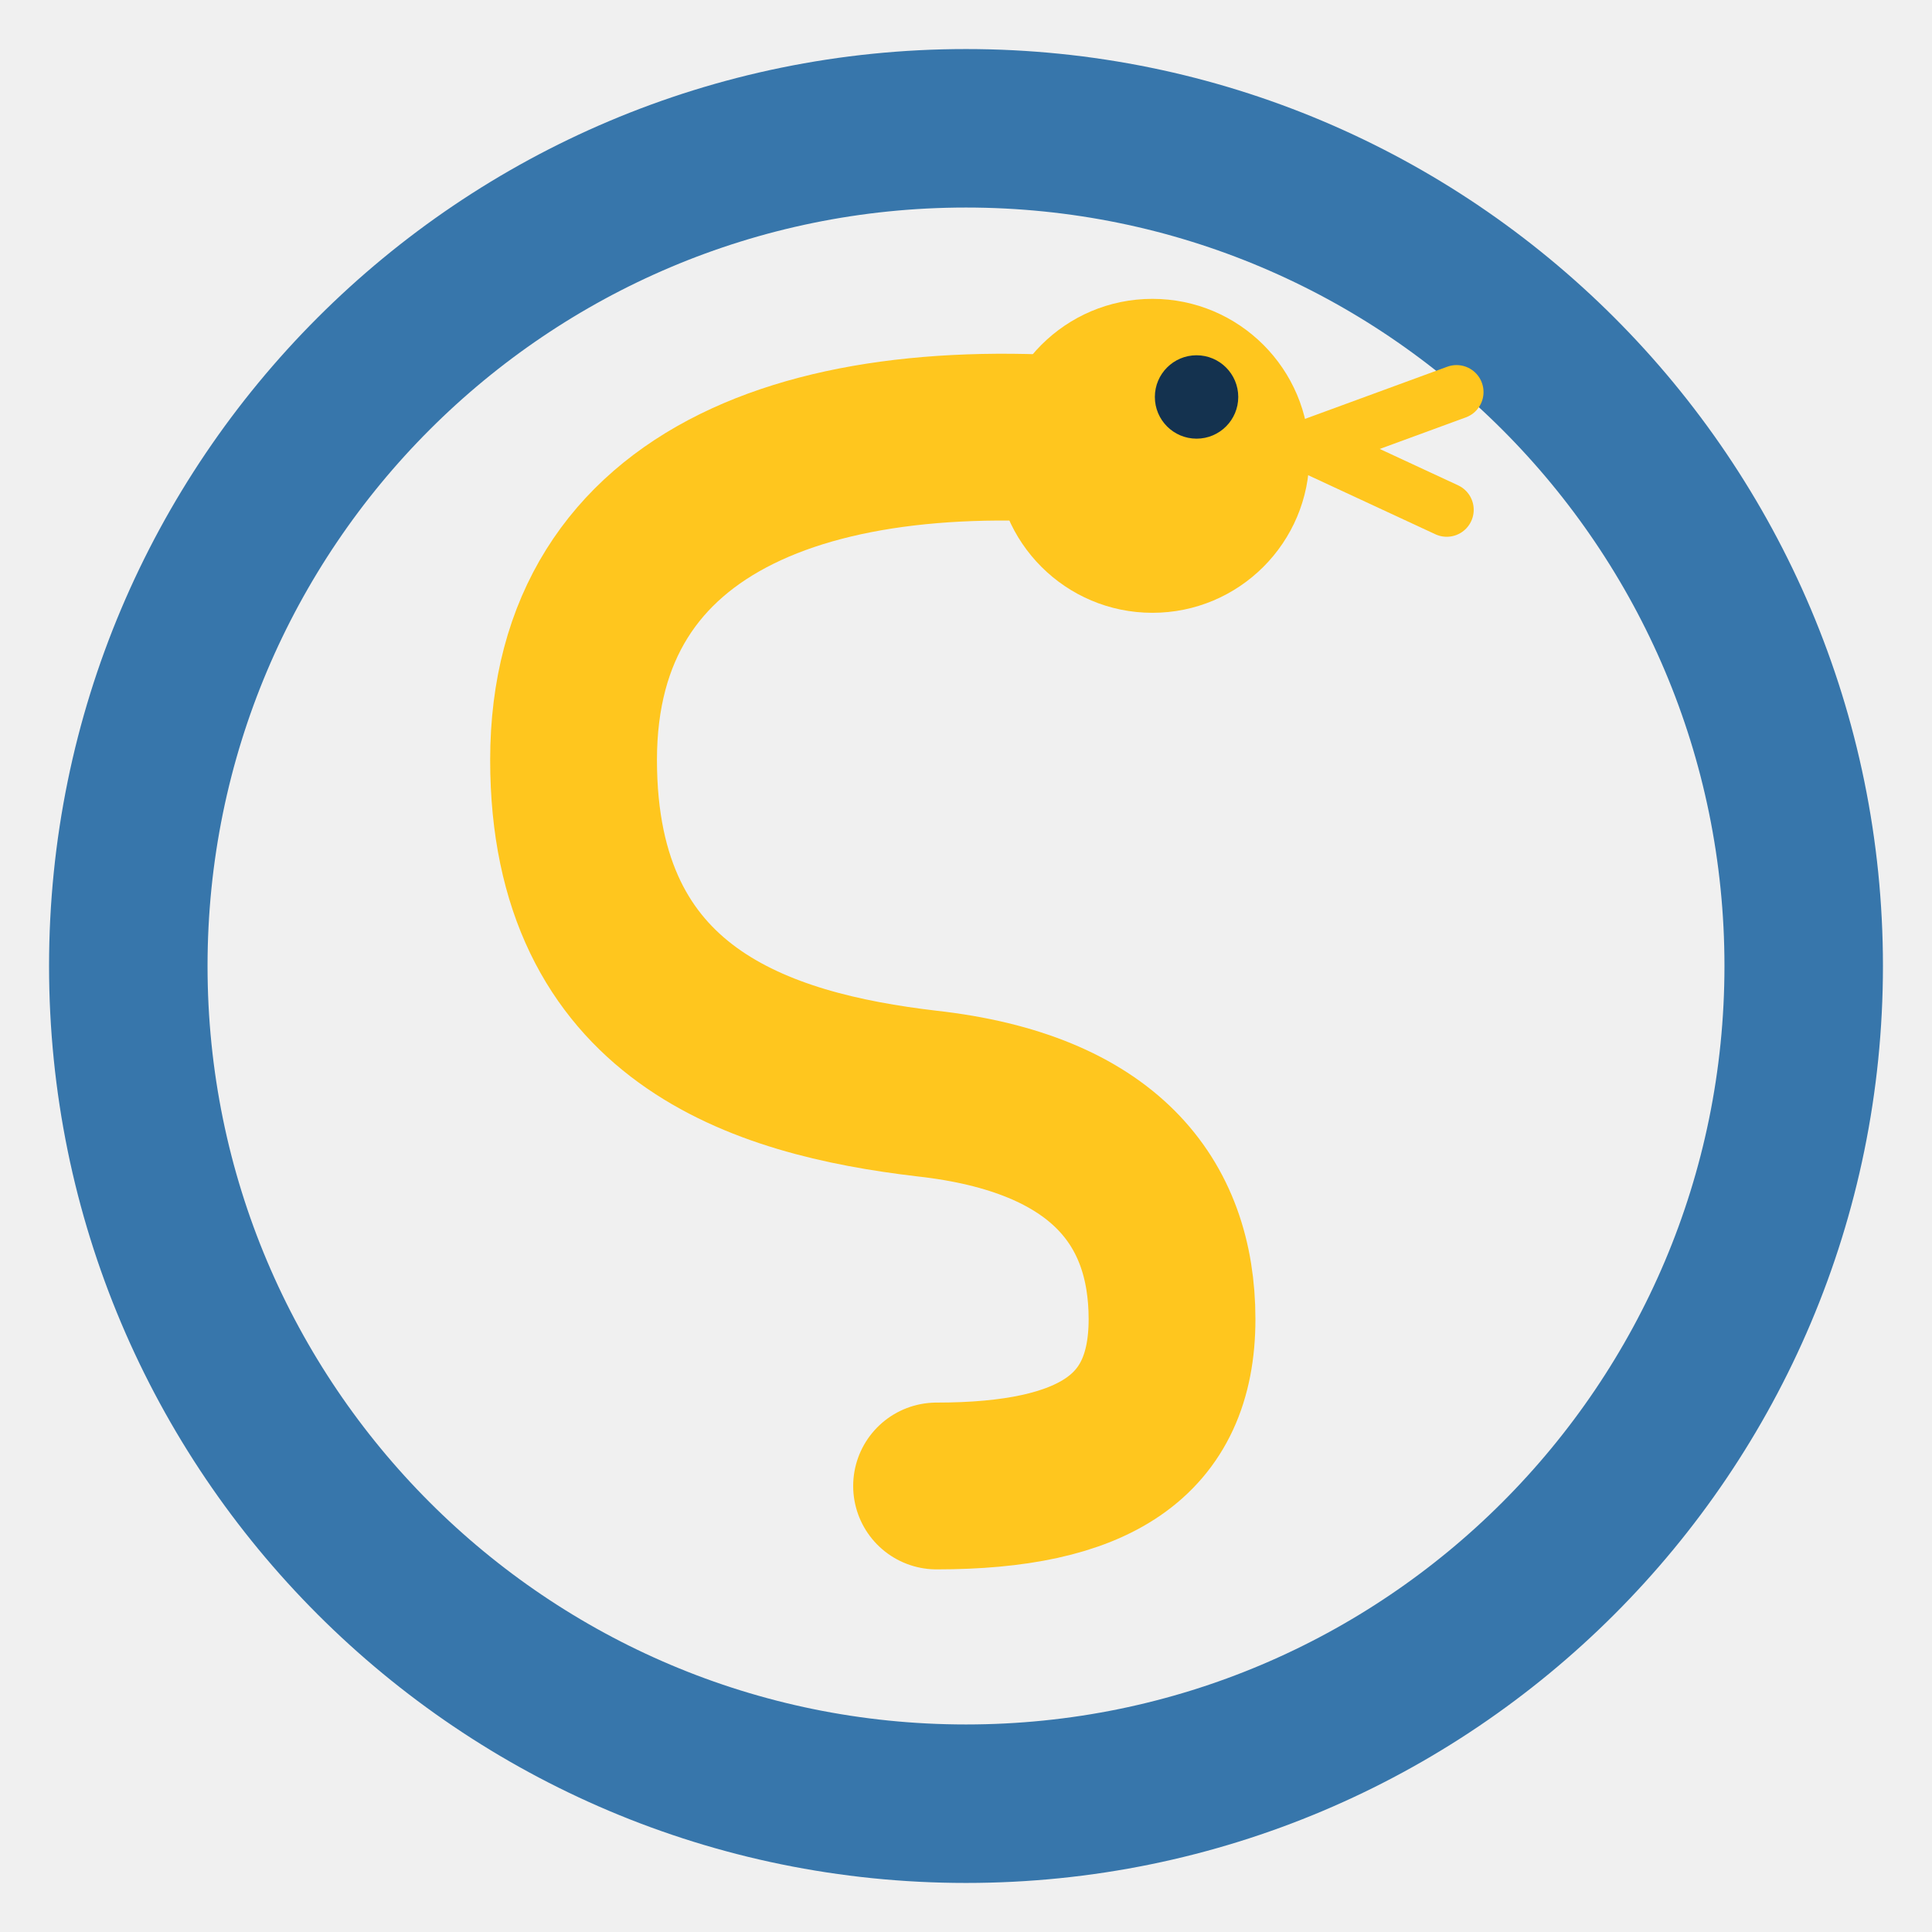
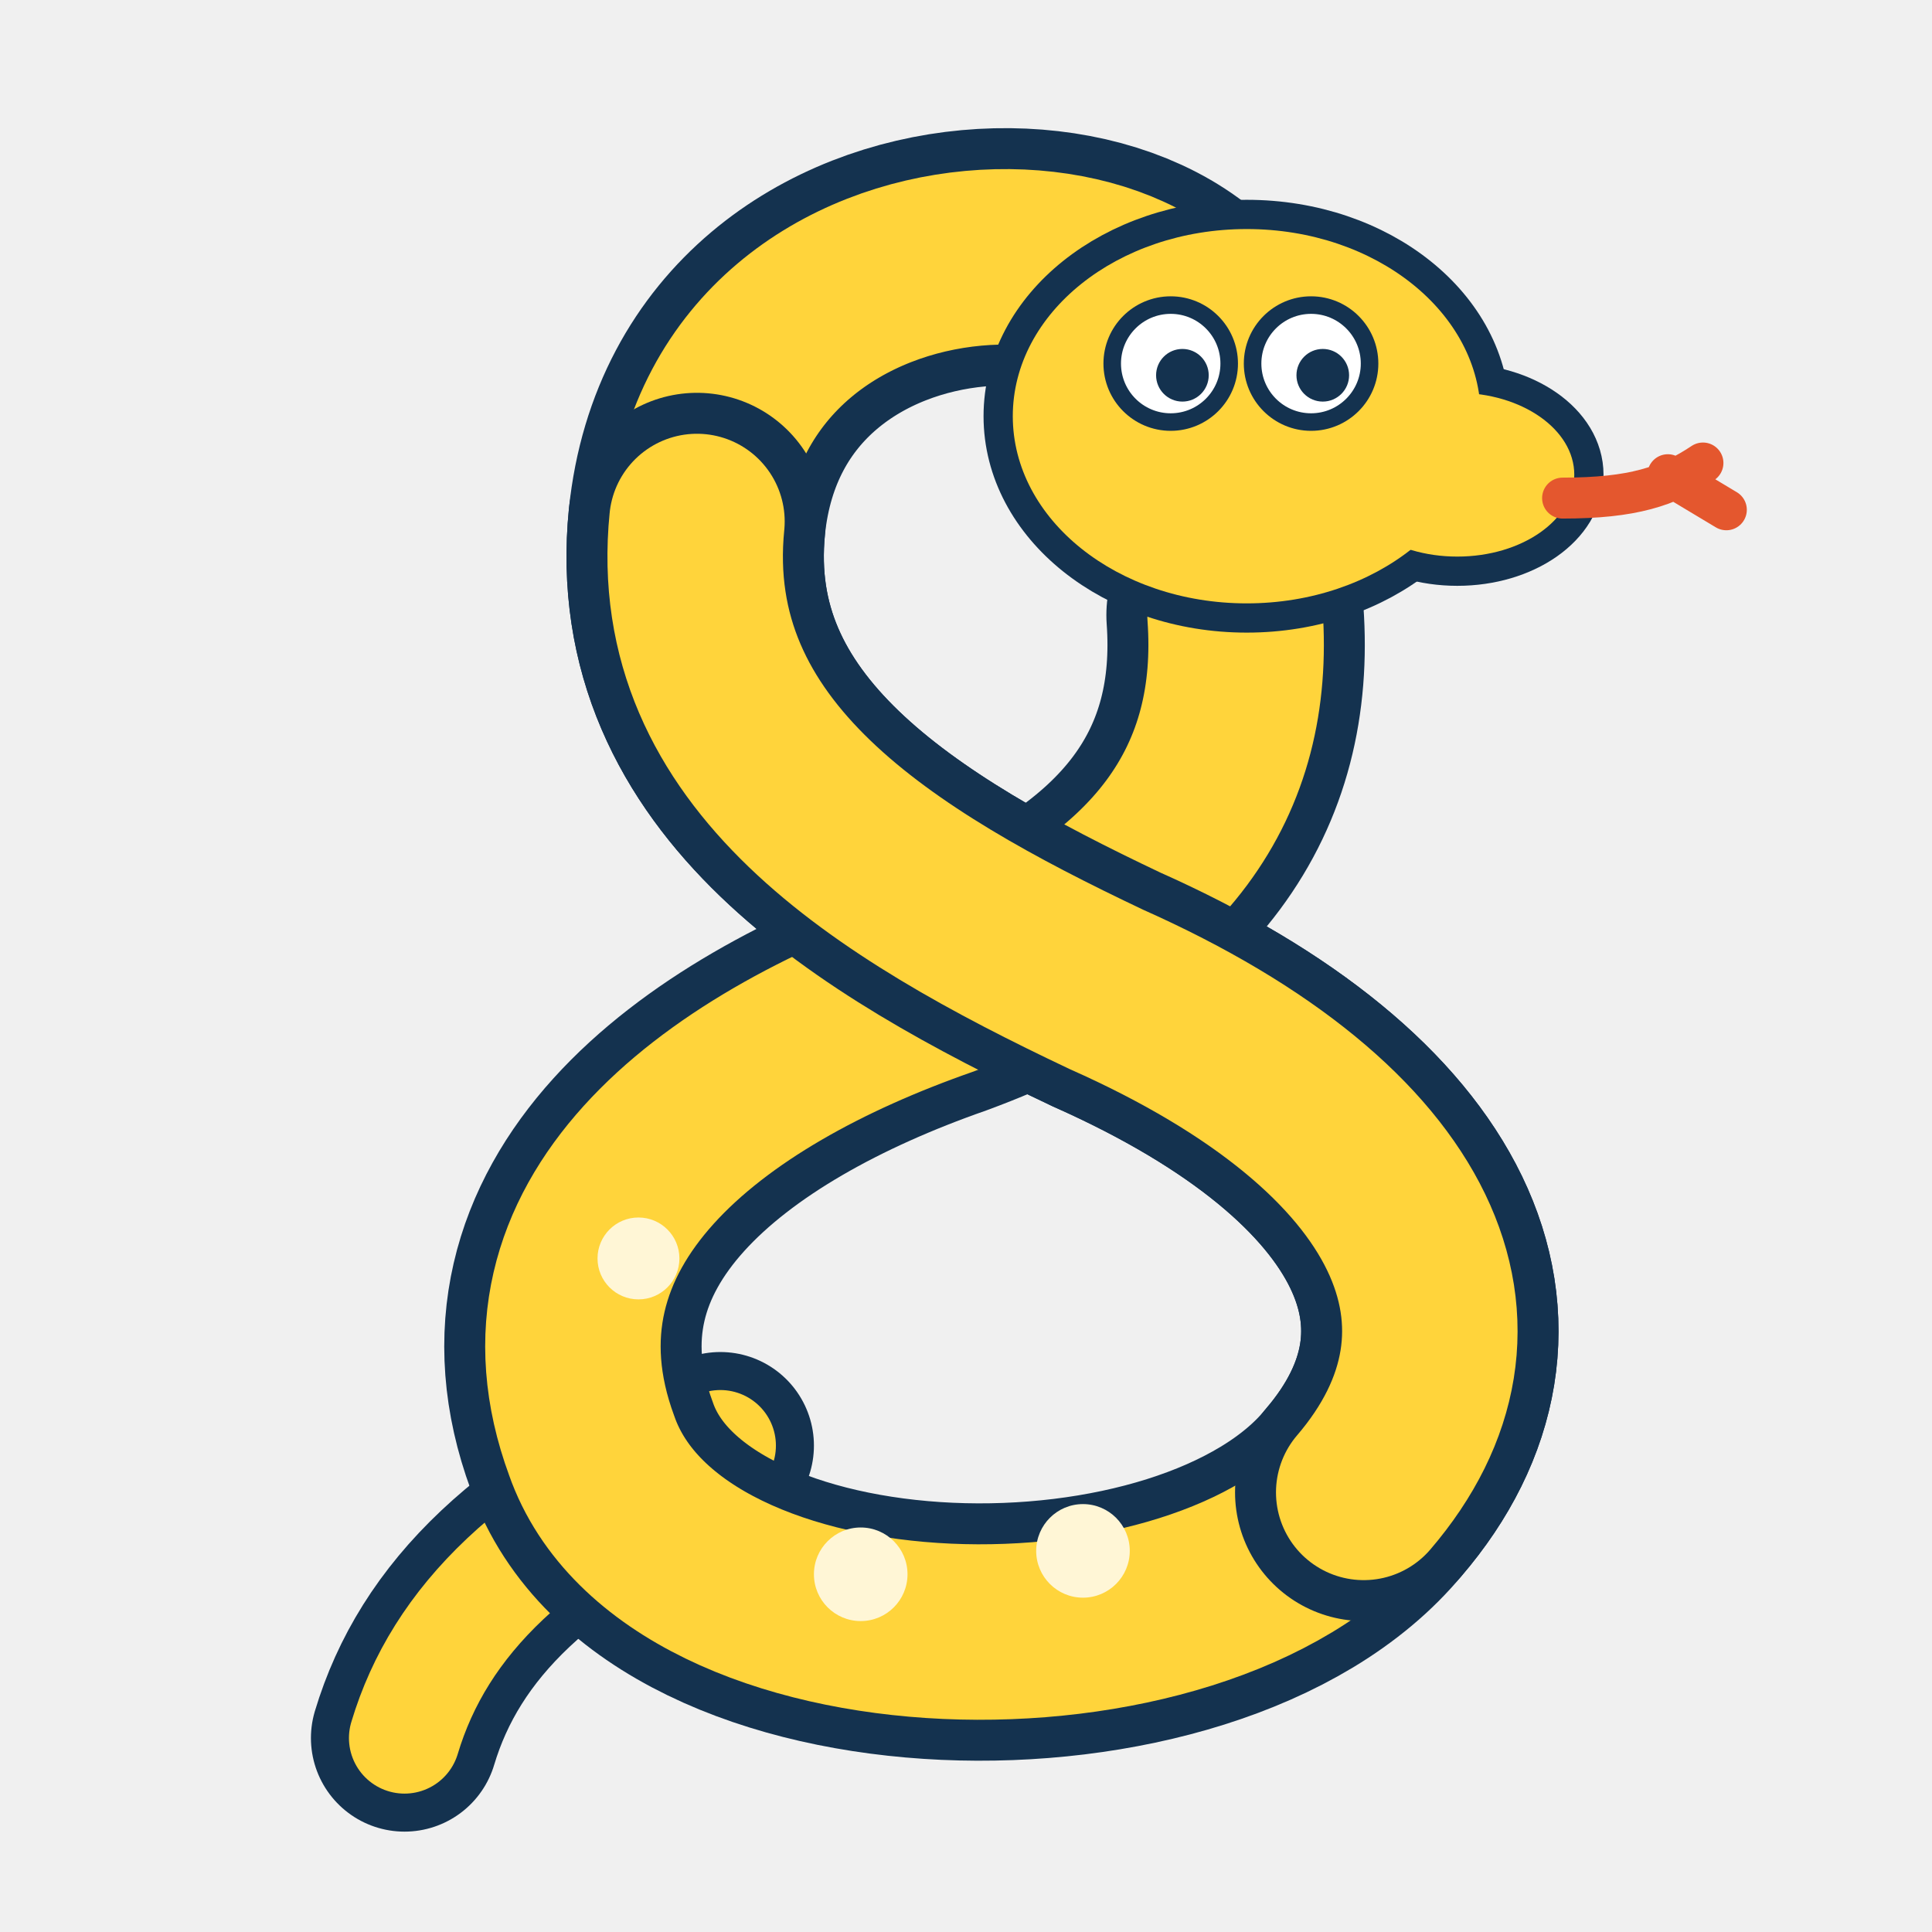
<svg xmlns="http://www.w3.org/2000/svg" width="512" height="512" viewBox="0 0 512 512">
-   <circle cx="256" cy="256" r="222" fill="none" stroke="#3776AB" stroke-width="42" />
-   <g transform="translate(256,256) scale(1.3) translate(-262,-292)">
-     <path d="M 298,186 C 232,178 182,196 182,250 C 182,302 220,314 254,318 C 290,322 304,340 304,364 C 304,388 288,398 256,398" fill="none" stroke="#FFC61E" stroke-width="34" stroke-linecap="round" />
-     <circle cx="300" cy="188" r="32" fill="#FFC61E" />
-     <circle cx="309" cy="176" r="8.5" fill="#14324F" />
-     <path d="M 332,186 L 362,175 M 332,186 L 360,199" stroke="#FFC61E" stroke-width="11" stroke-linecap="round" />
+   <g transform="translate(256,256) scale(1.55) translate(-252,-280)">
+     <path d="M 210,362 C 178,376 162,392 156,412" fill="none" stroke="#14324F" stroke-width="32" stroke-linecap="round" />
+     <path d="M 210,362 C 178,376 162,392 156,412" fill="none" stroke="#FFD43B" stroke-width="19" stroke-linecap="round" />
+     <g fill="none" stroke-linecap="round">
+       <path d="M 296,186 C 296,148 212,146 206,204 C 202,244 238,266 276,284 C 330,308 344,342 320,370 C 292,404 202,402 188,362 C 174,324 208,298 248,284 C 286,270 300,248 298,220" stroke="#14324F" stroke-width="44" />
+       <path d="M 296,186 C 296,148 212,146 206,204 C 202,244 238,266 276,284 C 330,308 344,342 320,370 C 292,404 202,402 188,362 C 174,324 208,298 248,284 C 286,270 300,248 298,220" stroke="#FFD43B" stroke-width="30" />
+       <path d="M 206,204 C 202,244 238,266 276,284 C 330,308 344,342 320,370" stroke="#14324F" stroke-width="44" />
+       <path d="M 206,204 C 202,244 238,266 276,284 C 330,308 344,342 320,370" stroke="#FFD43B" stroke-width="30" />
+     </g>
+     <circle cx="234" cy="384" r="8" fill="#FFF6D6" />
+     <circle cx="272" cy="380" r="8" fill="#FFF6D6" />
+     <circle cx="196" cy="330" r="7" fill="#FFF6D6" />
+     <ellipse cx="300" cy="186" rx="40" ry="32" fill="none" stroke="#14324F" stroke-width="10" />
+     <ellipse cx="336" cy="196" rx="20" ry="14" fill="none" stroke="#14324F" stroke-width="10" />
+     <ellipse cx="300" cy="186" rx="40" ry="32" fill="#FFD43B" />
+     <ellipse cx="336" cy="196" rx="20" ry="14" fill="#FFD43B" />
+     <circle cx="287" cy="177" r="10" fill="#FFFFFF" stroke="#14324F" stroke-width="3" />
+     <circle cx="289" cy="179" r="4.5" fill="#14324F" />
+     <circle cx="311" cy="177" r="10" fill="#FFFFFF" stroke="#14324F" stroke-width="3" />
+     <circle cx="313" cy="179" r="4.5" fill="#14324F" />
+     <path d="M 354,200 C 366,200 372,198 378,194 M 372,196 L 382,202" stroke="#E4572E" stroke-width="7" stroke-linecap="round" fill="none" />
  </g>
</svg>
